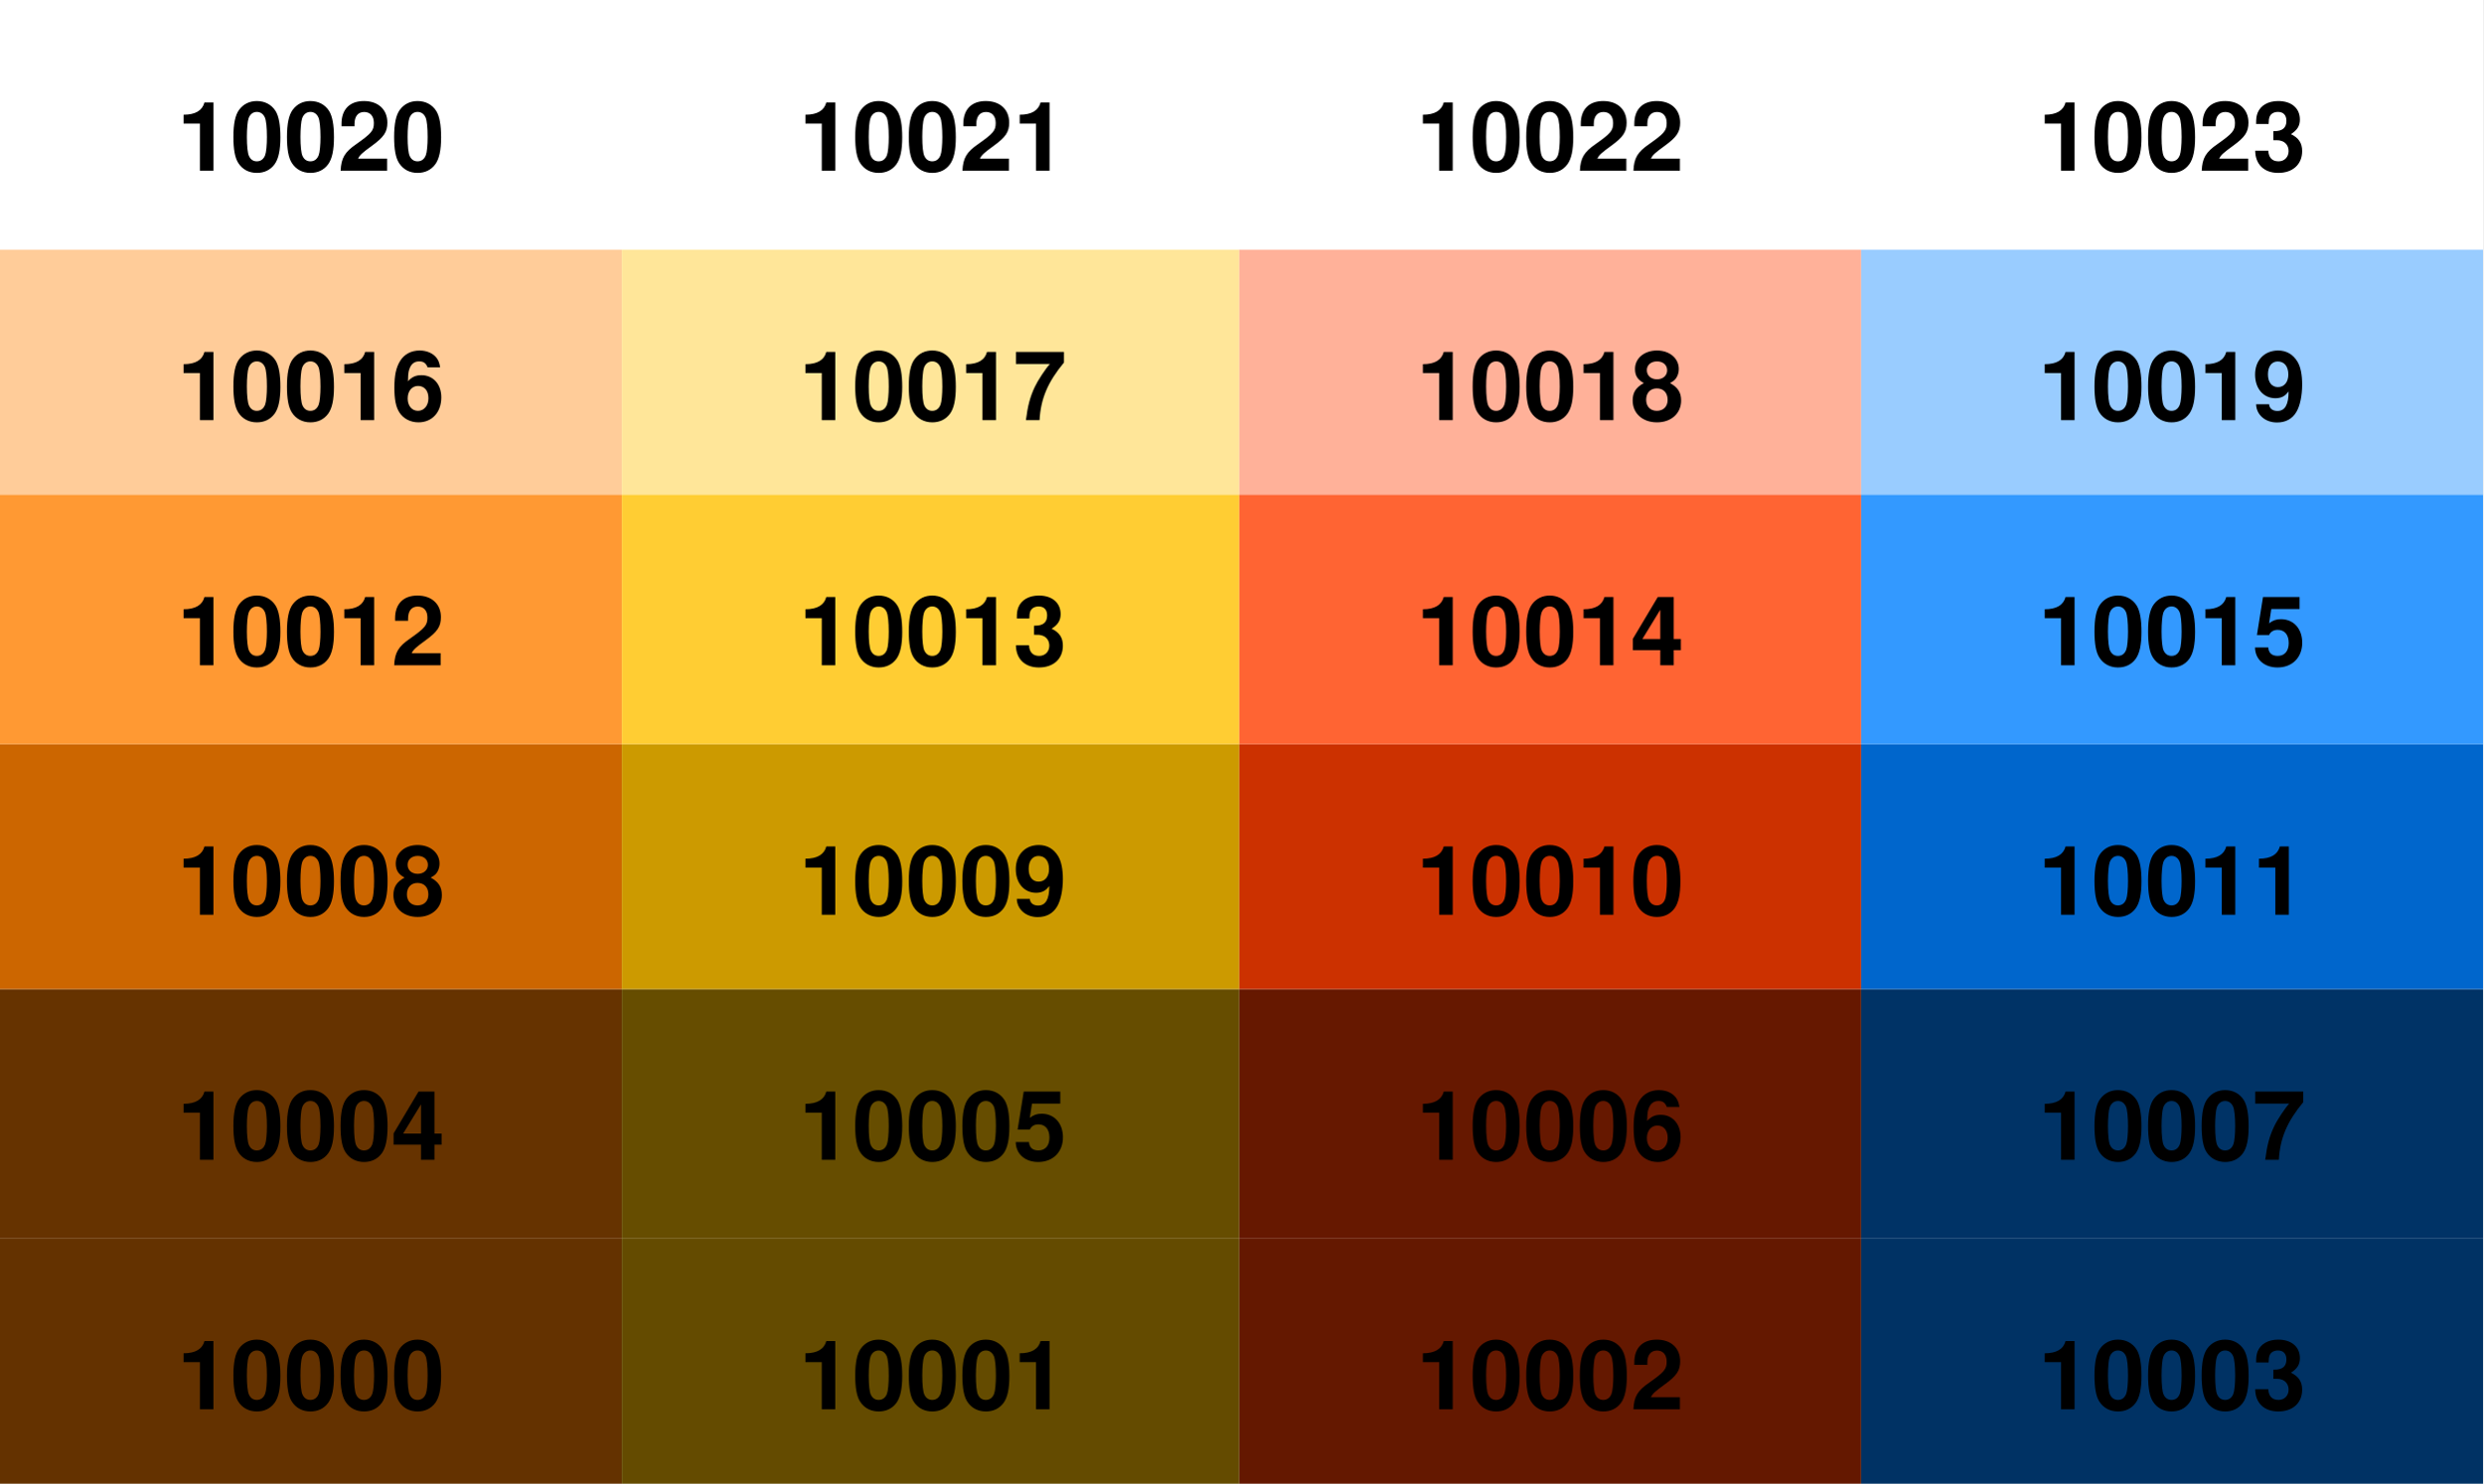
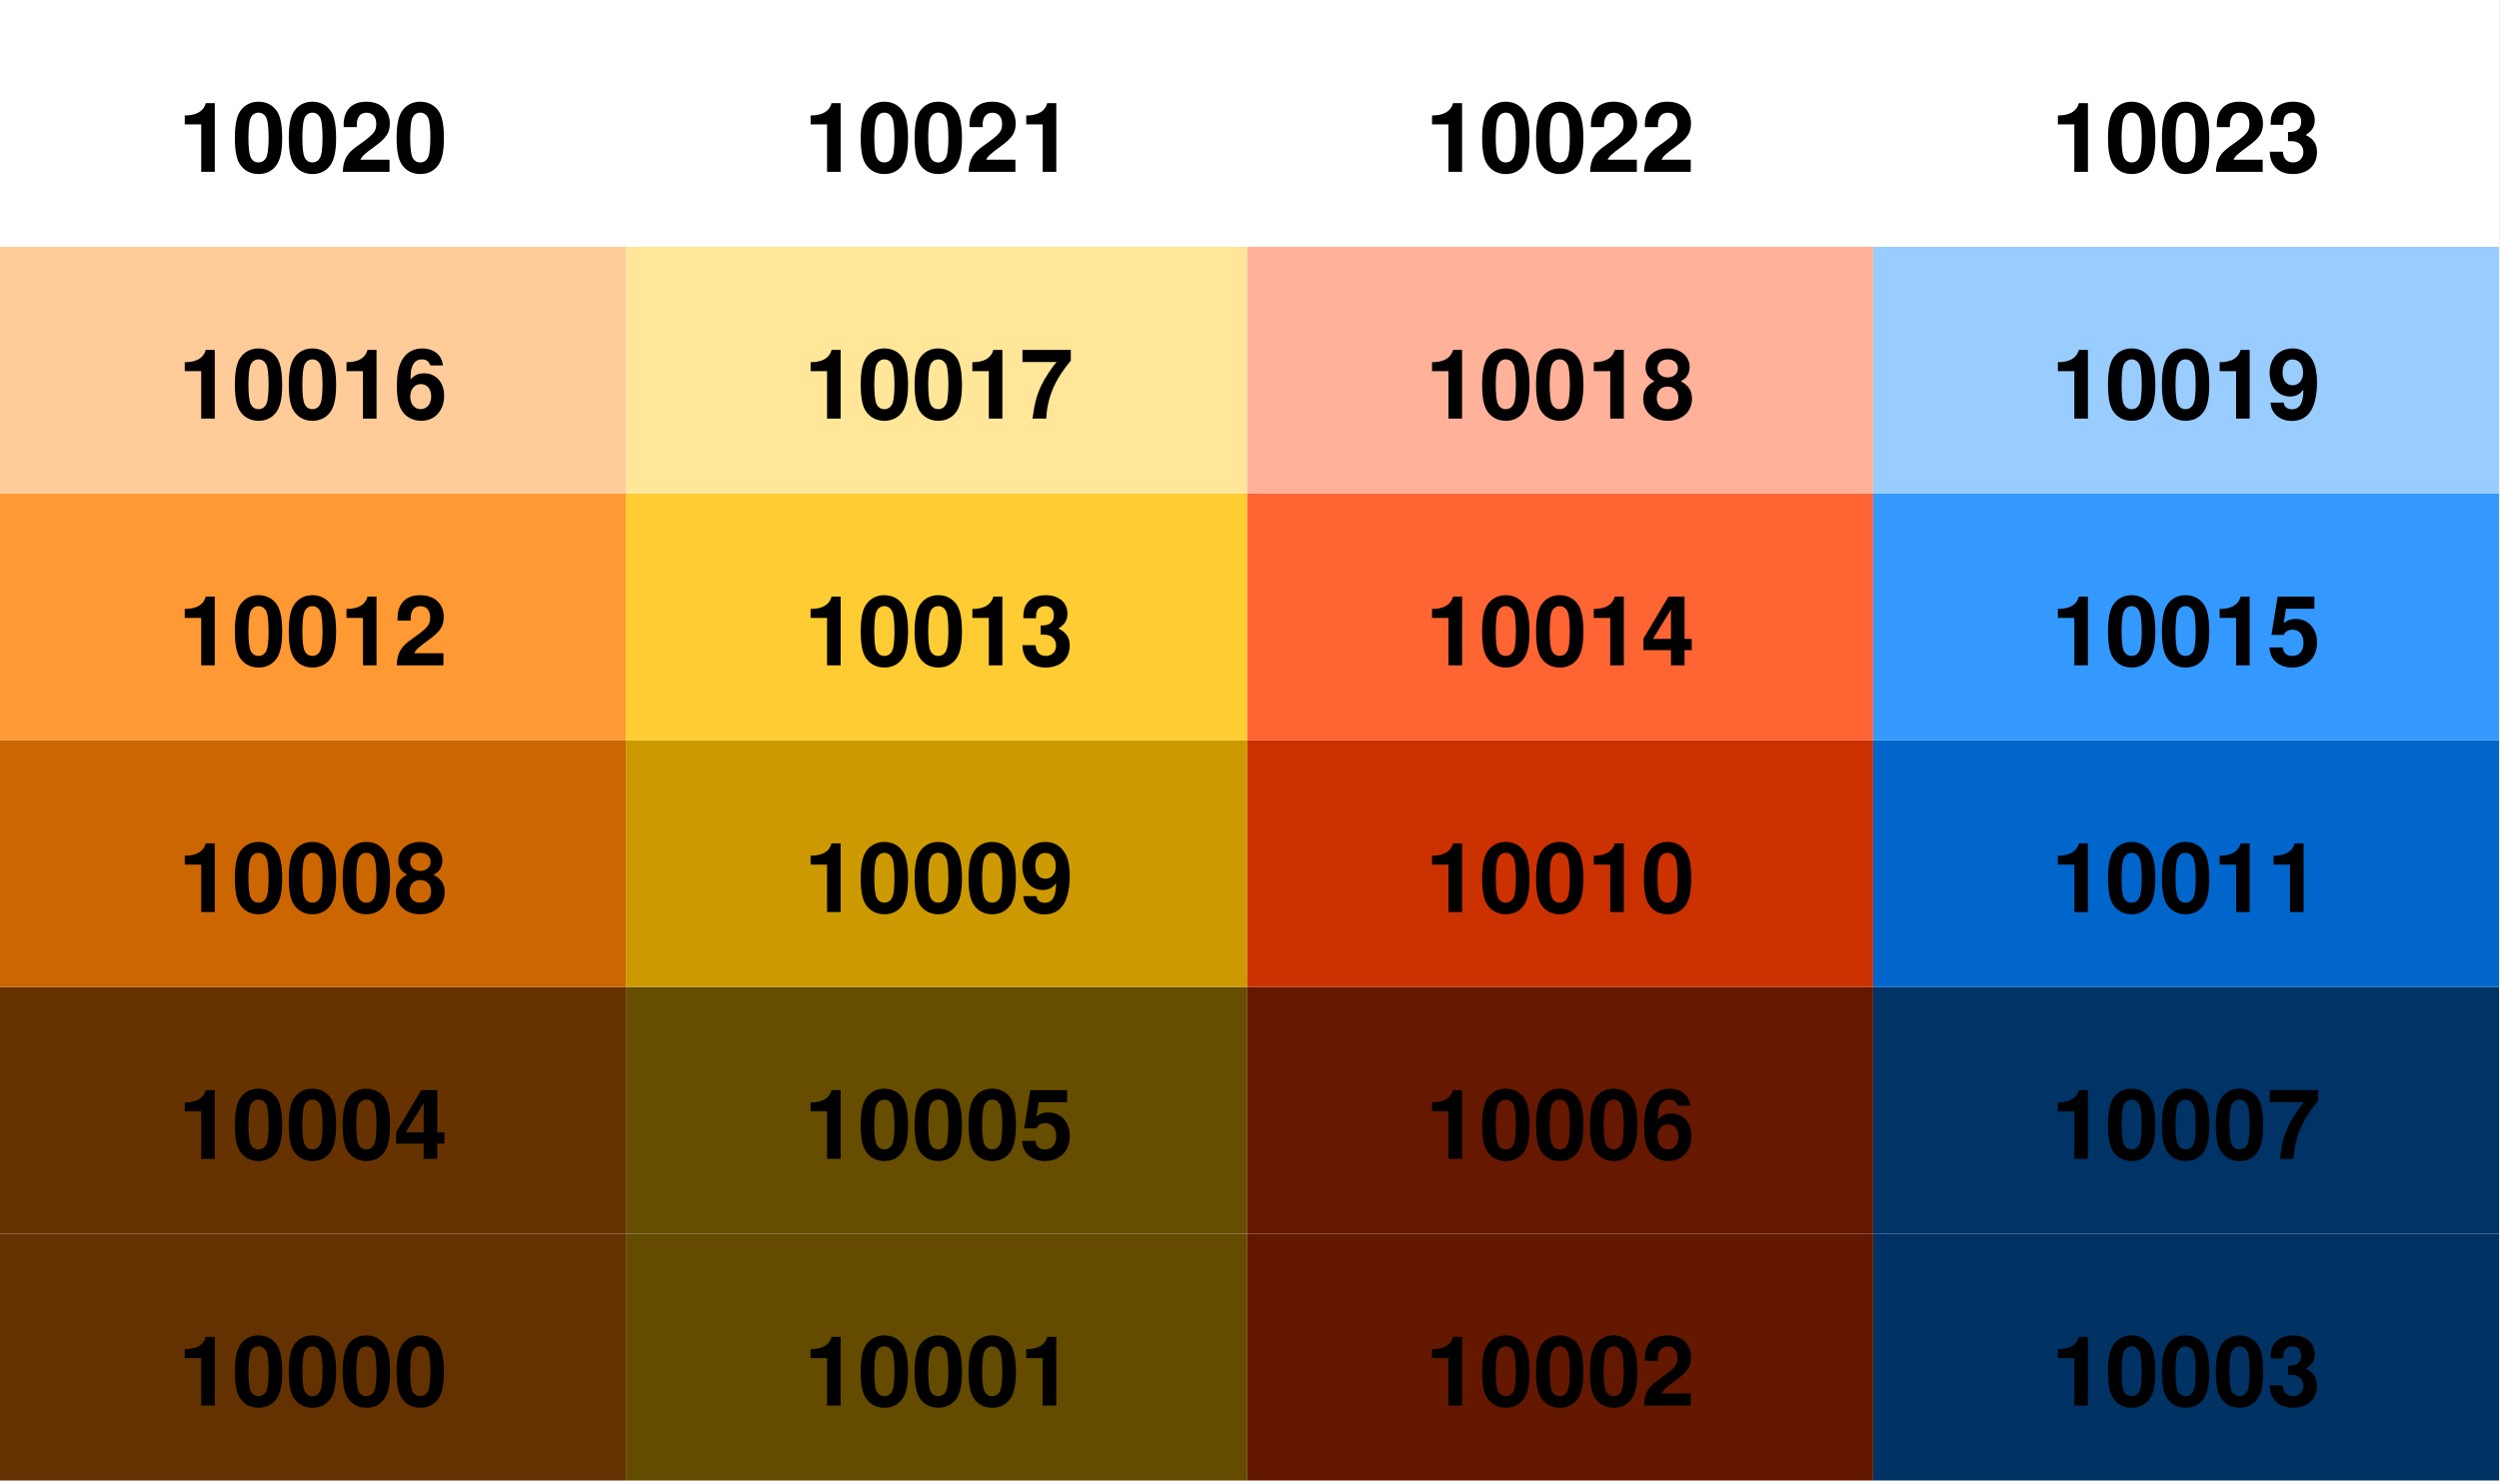
- <svg xmlns="http://www.w3.org/2000/svg" width="567" height="339" viewBox="0 0 567 339">
+ <svg xmlns="http://www.w3.org/2000/svg" width="567" height="336" viewBox="0 0 567 336">
  <defs>
</defs>
-   <rect x="0" y="0" width="567" height="339" fill="white" />
-   <rect x="0" y="283" width="142" height="56" fill="#643200" />
-   <text x="71" y="322" text-anchor="middle" fill="black" font-size="22" font-family="Helvetica" font-weight="bold">
+   <rect x="0" y="0" width="567" height="336" fill="white" />
+   <rect x="0" y="280" width="142" height="56" fill="#643200" />
+   <text x="71" y="319" text-anchor="middle" fill="black" font-size="22" font-family="Helvetica" font-weight="bold">
10000
</text>
-   <rect x="0" y="226" width="142" height="57" fill="#663300" />
-   <text x="71" y="265" text-anchor="middle" fill="black" font-size="22" font-family="Helvetica" font-weight="bold">
+   <rect x="0" y="224" width="142" height="56" fill="#663300" />
+   <text x="71" y="263" text-anchor="middle" fill="black" font-size="22" font-family="Helvetica" font-weight="bold">
10004
</text>
-   <rect x="0" y="170" width="142" height="56" fill="#cc6600" />
-   <text x="71" y="209" text-anchor="middle" fill="black" font-size="22" font-family="Helvetica" font-weight="bold">
+   <rect x="0" y="168" width="142" height="56" fill="#cc6600" />
+   <text x="71" y="207" text-anchor="middle" fill="black" font-size="22" font-family="Helvetica" font-weight="bold">
10008
</text>
-   <rect x="0" y="113" width="142" height="57" fill="#ff9933" />
-   <text x="71" y="152" text-anchor="middle" fill="black" font-size="22" font-family="Helvetica" font-weight="bold">
+   <rect x="0" y="112" width="142" height="56" fill="#ff9933" />
+   <text x="71" y="151" text-anchor="middle" fill="black" font-size="22" font-family="Helvetica" font-weight="bold">
10012
</text>
-   <rect x="0" y="57" width="142" height="56" fill="#ffcc99" />
-   <text x="71" y="96" text-anchor="middle" fill="black" font-size="22" font-family="Helvetica" font-weight="bold">
+   <rect x="0" y="56" width="142" height="56" fill="#ffcc99" />
+   <text x="71" y="95" text-anchor="middle" fill="black" font-size="22" font-family="Helvetica" font-weight="bold">
10016
</text>
-   <rect x="0" y="0" width="142" height="57" fill="white" />
+   <rect x="0" y="0" width="142" height="56" fill="white" />
  <text x="71" y="39" text-anchor="middle" fill="black" font-size="22" font-family="Helvetica" font-weight="bold">
10020
</text>
-   <rect x="142" y="283" width="141" height="56" fill="#644b00" />
-   <text x="213" y="322" text-anchor="middle" fill="black" font-size="22" font-family="Helvetica" font-weight="bold">
+   <rect x="142" y="280" width="141" height="56" fill="#644b00" />
+   <text x="213" y="319" text-anchor="middle" fill="black" font-size="22" font-family="Helvetica" font-weight="bold">
10001
</text>
-   <rect x="142" y="226" width="141" height="57" fill="#664d00" />
-   <text x="213" y="265" text-anchor="middle" fill="black" font-size="22" font-family="Helvetica" font-weight="bold">
+   <rect x="142" y="224" width="141" height="56" fill="#664d00" />
+   <text x="213" y="263" text-anchor="middle" fill="black" font-size="22" font-family="Helvetica" font-weight="bold">
10005
</text>
-   <rect x="142" y="170" width="141" height="56" fill="#cc9a00" />
-   <text x="213" y="209" text-anchor="middle" fill="black" font-size="22" font-family="Helvetica" font-weight="bold">
+   <rect x="142" y="168" width="141" height="56" fill="#cc9a00" />
+   <text x="213" y="207" text-anchor="middle" fill="black" font-size="22" font-family="Helvetica" font-weight="bold">
10009
</text>
-   <rect x="142" y="113" width="141" height="57" fill="#ffcd33" />
-   <text x="213" y="152" text-anchor="middle" fill="black" font-size="22" font-family="Helvetica" font-weight="bold">
+   <rect x="142" y="112" width="141" height="56" fill="#ffcd33" />
+   <text x="213" y="151" text-anchor="middle" fill="black" font-size="22" font-family="Helvetica" font-weight="bold">
10013
</text>
-   <rect x="142" y="57" width="141" height="56" fill="#ffe699" />
-   <text x="213" y="96" text-anchor="middle" fill="black" font-size="22" font-family="Helvetica" font-weight="bold">
+   <rect x="142" y="56" width="141" height="56" fill="#ffe699" />
+   <text x="213" y="95" text-anchor="middle" fill="black" font-size="22" font-family="Helvetica" font-weight="bold">
10017
</text>
-   <rect x="142" y="0" width="141" height="57" fill="white" />
+   <rect x="142" y="0" width="141" height="56" fill="white" />
  <text x="213" y="39" text-anchor="middle" fill="black" font-size="22" font-family="Helvetica" font-weight="bold">
10021
</text>
-   <rect x="283" y="283" width="142" height="56" fill="#641800" />
-   <text x="354" y="322" text-anchor="middle" fill="black" font-size="22" font-family="Helvetica" font-weight="bold">
+   <rect x="283" y="280" width="142" height="56" fill="#641800" />
+   <text x="354" y="319" text-anchor="middle" fill="black" font-size="22" font-family="Helvetica" font-weight="bold">
10002
</text>
-   <rect x="283" y="226" width="142" height="57" fill="#661800" />
-   <text x="354" y="265" text-anchor="middle" fill="black" font-size="22" font-family="Helvetica" font-weight="bold">
+   <rect x="283" y="224" width="142" height="56" fill="#661800" />
+   <text x="354" y="263" text-anchor="middle" fill="black" font-size="22" font-family="Helvetica" font-weight="bold">
10006
</text>
-   <rect x="283" y="170" width="142" height="56" fill="#cc3100" />
-   <text x="354" y="209" text-anchor="middle" fill="black" font-size="22" font-family="Helvetica" font-weight="bold">
+   <rect x="283" y="168" width="142" height="56" fill="#cc3100" />
+   <text x="354" y="207" text-anchor="middle" fill="black" font-size="22" font-family="Helvetica" font-weight="bold">
10010
</text>
-   <rect x="283" y="113" width="142" height="57" fill="#ff6433" />
-   <text x="354" y="152" text-anchor="middle" fill="black" font-size="22" font-family="Helvetica" font-weight="bold">
+   <rect x="283" y="112" width="142" height="56" fill="#ff6433" />
+   <text x="354" y="151" text-anchor="middle" fill="black" font-size="22" font-family="Helvetica" font-weight="bold">
10014
</text>
-   <rect x="283" y="57" width="142" height="56" fill="#ffb199" />
-   <text x="354" y="96" text-anchor="middle" fill="black" font-size="22" font-family="Helvetica" font-weight="bold">
+   <rect x="283" y="56" width="142" height="56" fill="#ffb199" />
+   <text x="354" y="95" text-anchor="middle" fill="black" font-size="22" font-family="Helvetica" font-weight="bold">
10018
</text>
-   <rect x="283" y="0" width="142" height="57" fill="white" />
+   <rect x="283" y="0" width="142" height="56" fill="white" />
  <text x="354" y="39" text-anchor="middle" fill="black" font-size="22" font-family="Helvetica" font-weight="bold">
10022
</text>
-   <rect x="425" y="283" width="142" height="56" fill="#003264" />
-   <text x="496" y="322" text-anchor="middle" fill="black" font-size="22" font-family="Helvetica" font-weight="bold">
+   <rect x="425" y="280" width="142" height="56" fill="#003264" />
+   <text x="496" y="319" text-anchor="middle" fill="black" font-size="22" font-family="Helvetica" font-weight="bold">
10003
</text>
-   <rect x="425" y="226" width="142" height="57" fill="#003366" />
-   <text x="496" y="265" text-anchor="middle" fill="black" font-size="22" font-family="Helvetica" font-weight="bold">
+   <rect x="425" y="224" width="142" height="56" fill="#003366" />
+   <text x="496" y="263" text-anchor="middle" fill="black" font-size="22" font-family="Helvetica" font-weight="bold">
10007
</text>
-   <rect x="425" y="170" width="142" height="56" fill="#0066cc" />
-   <text x="496" y="209" text-anchor="middle" fill="black" font-size="22" font-family="Helvetica" font-weight="bold">
+   <rect x="425" y="168" width="142" height="56" fill="#0066cc" />
+   <text x="496" y="207" text-anchor="middle" fill="black" font-size="22" font-family="Helvetica" font-weight="bold">
10011
</text>
-   <rect x="425" y="113" width="142" height="57" fill="#3399ff" />
-   <text x="496" y="152" text-anchor="middle" fill="black" font-size="22" font-family="Helvetica" font-weight="bold">
+   <rect x="425" y="112" width="142" height="56" fill="#3399ff" />
+   <text x="496" y="151" text-anchor="middle" fill="black" font-size="22" font-family="Helvetica" font-weight="bold">
10015
</text>
-   <rect x="425" y="57" width="142" height="56" fill="#99ccff" />
-   <text x="496" y="96" text-anchor="middle" fill="black" font-size="22" font-family="Helvetica" font-weight="bold">
+   <rect x="425" y="56" width="142" height="56" fill="#99ccff" />
+   <text x="496" y="95" text-anchor="middle" fill="black" font-size="22" font-family="Helvetica" font-weight="bold">
10019
</text>
-   <rect x="425" y="0" width="142" height="57" fill="white" />
+   <rect x="425" y="0" width="142" height="56" fill="white" />
  <text x="496" y="39" text-anchor="middle" fill="black" font-size="22" font-family="Helvetica" font-weight="bold">
10023
</text>
</svg>
